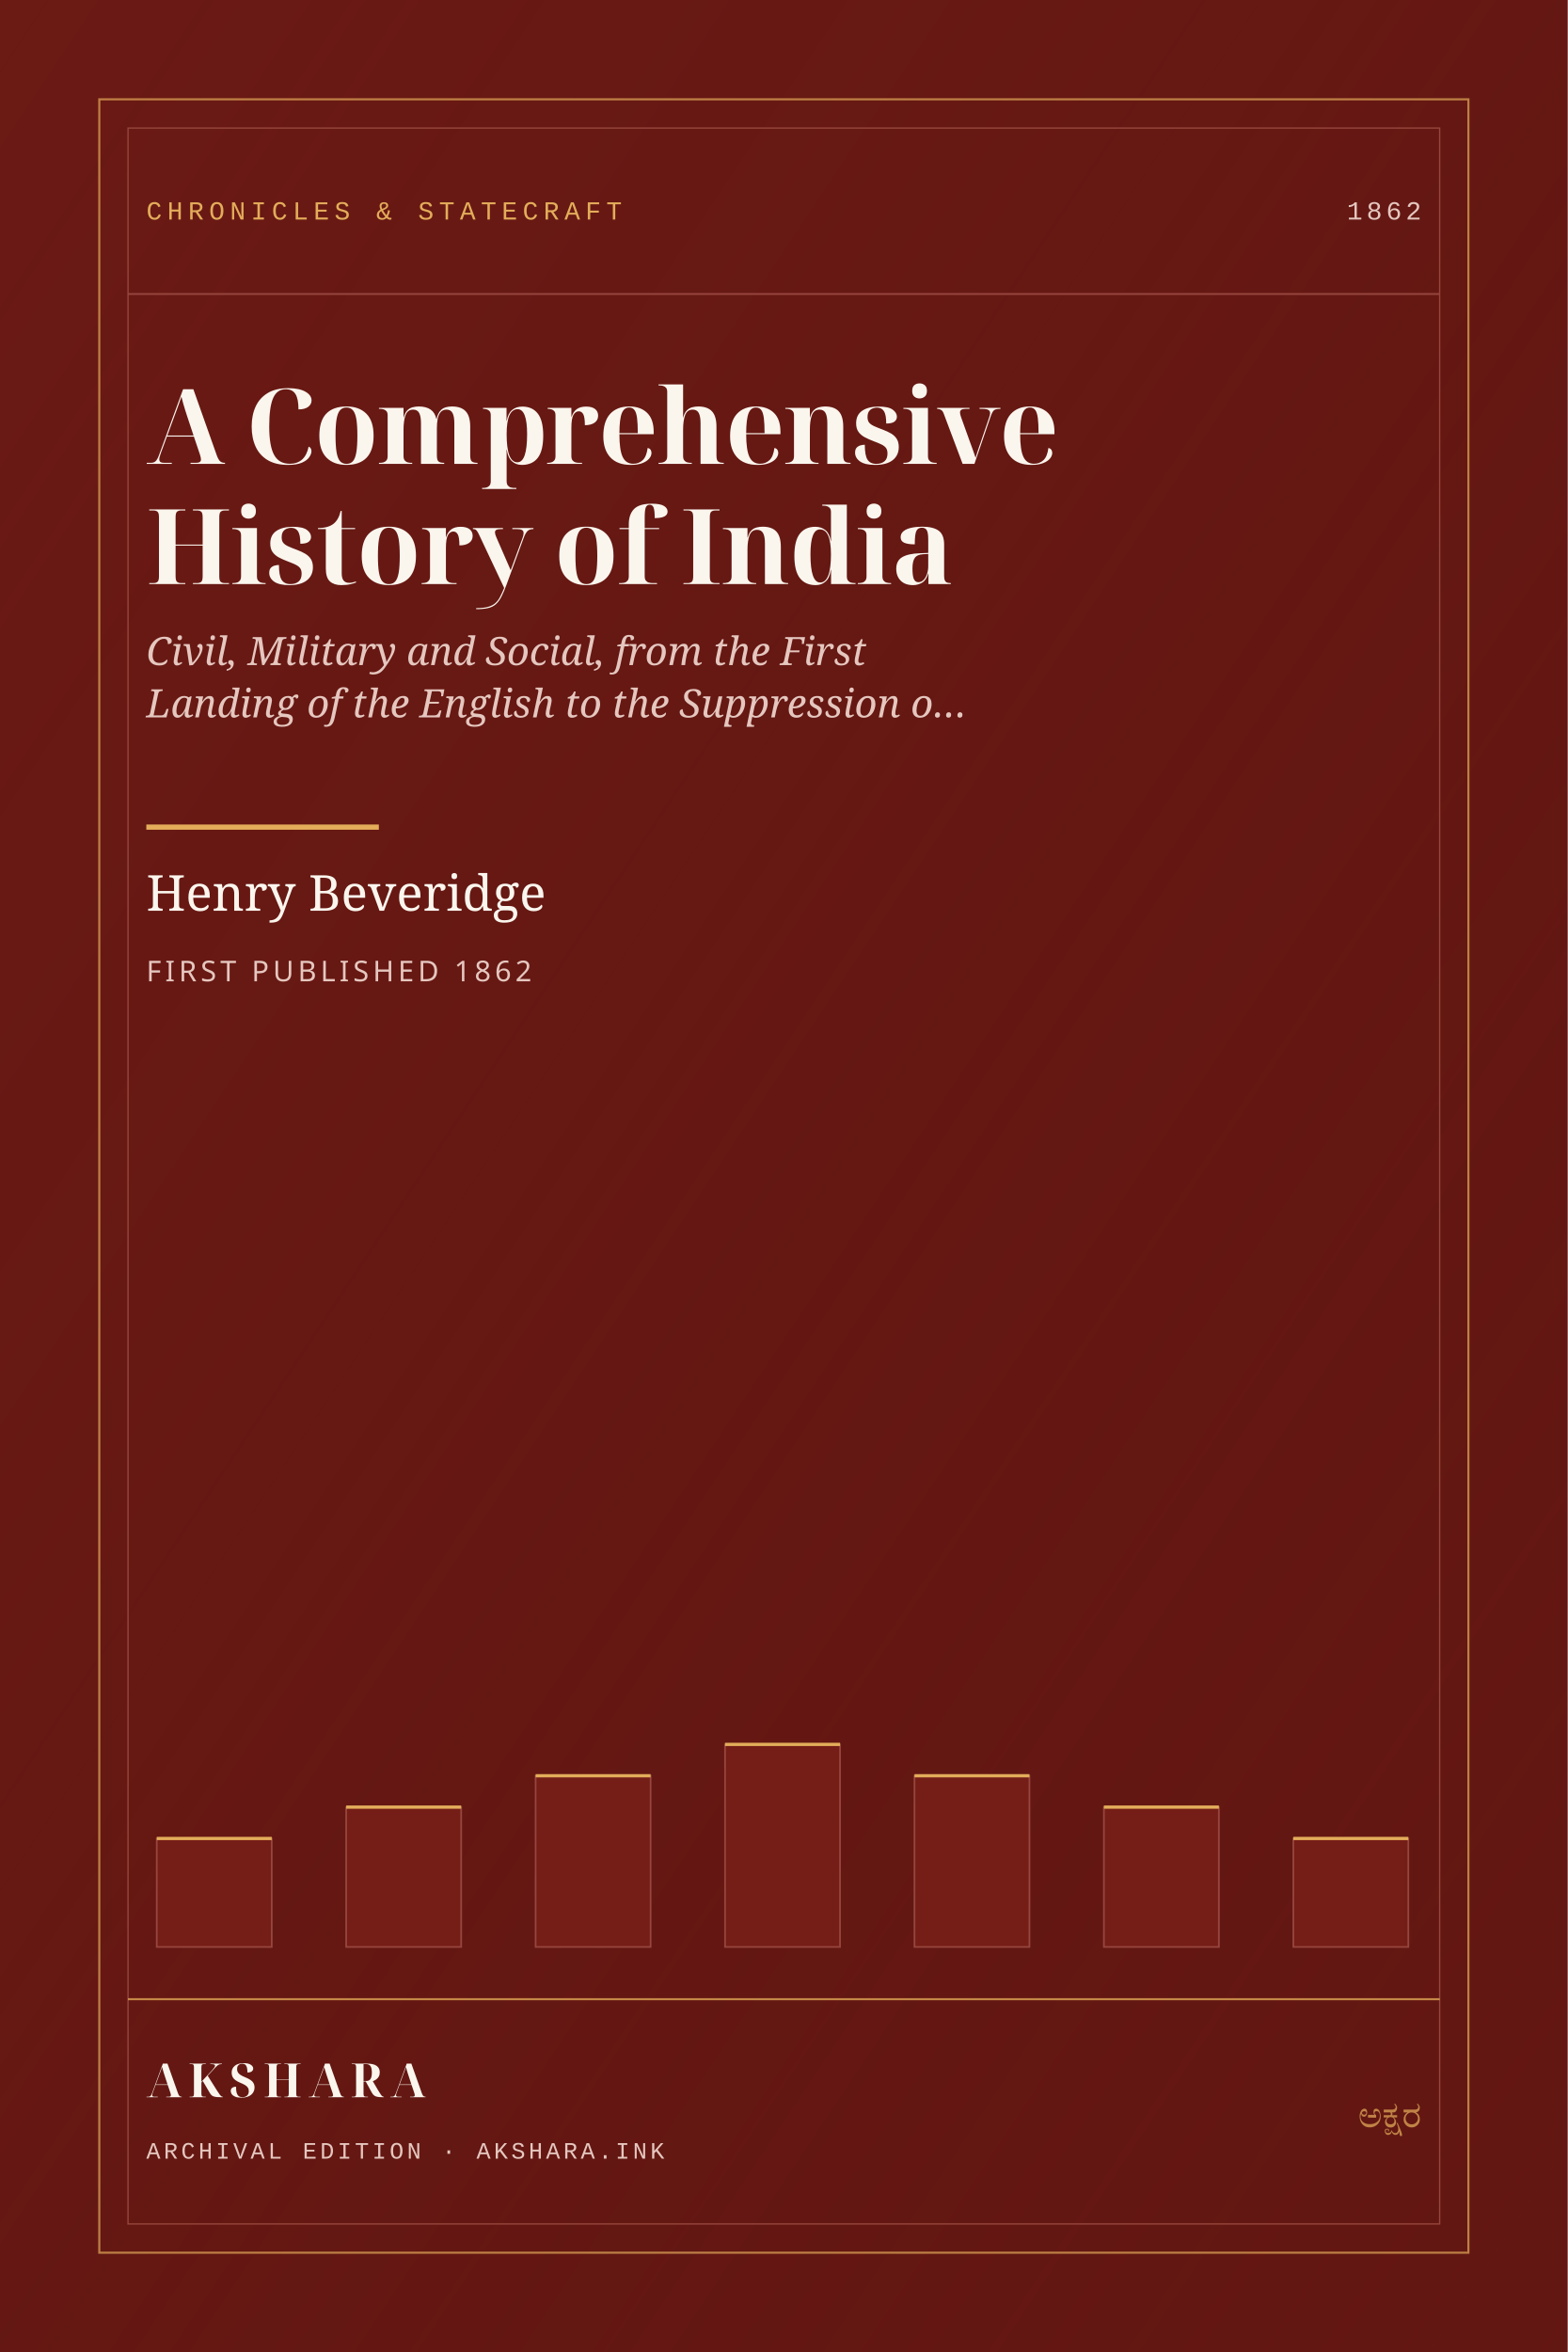
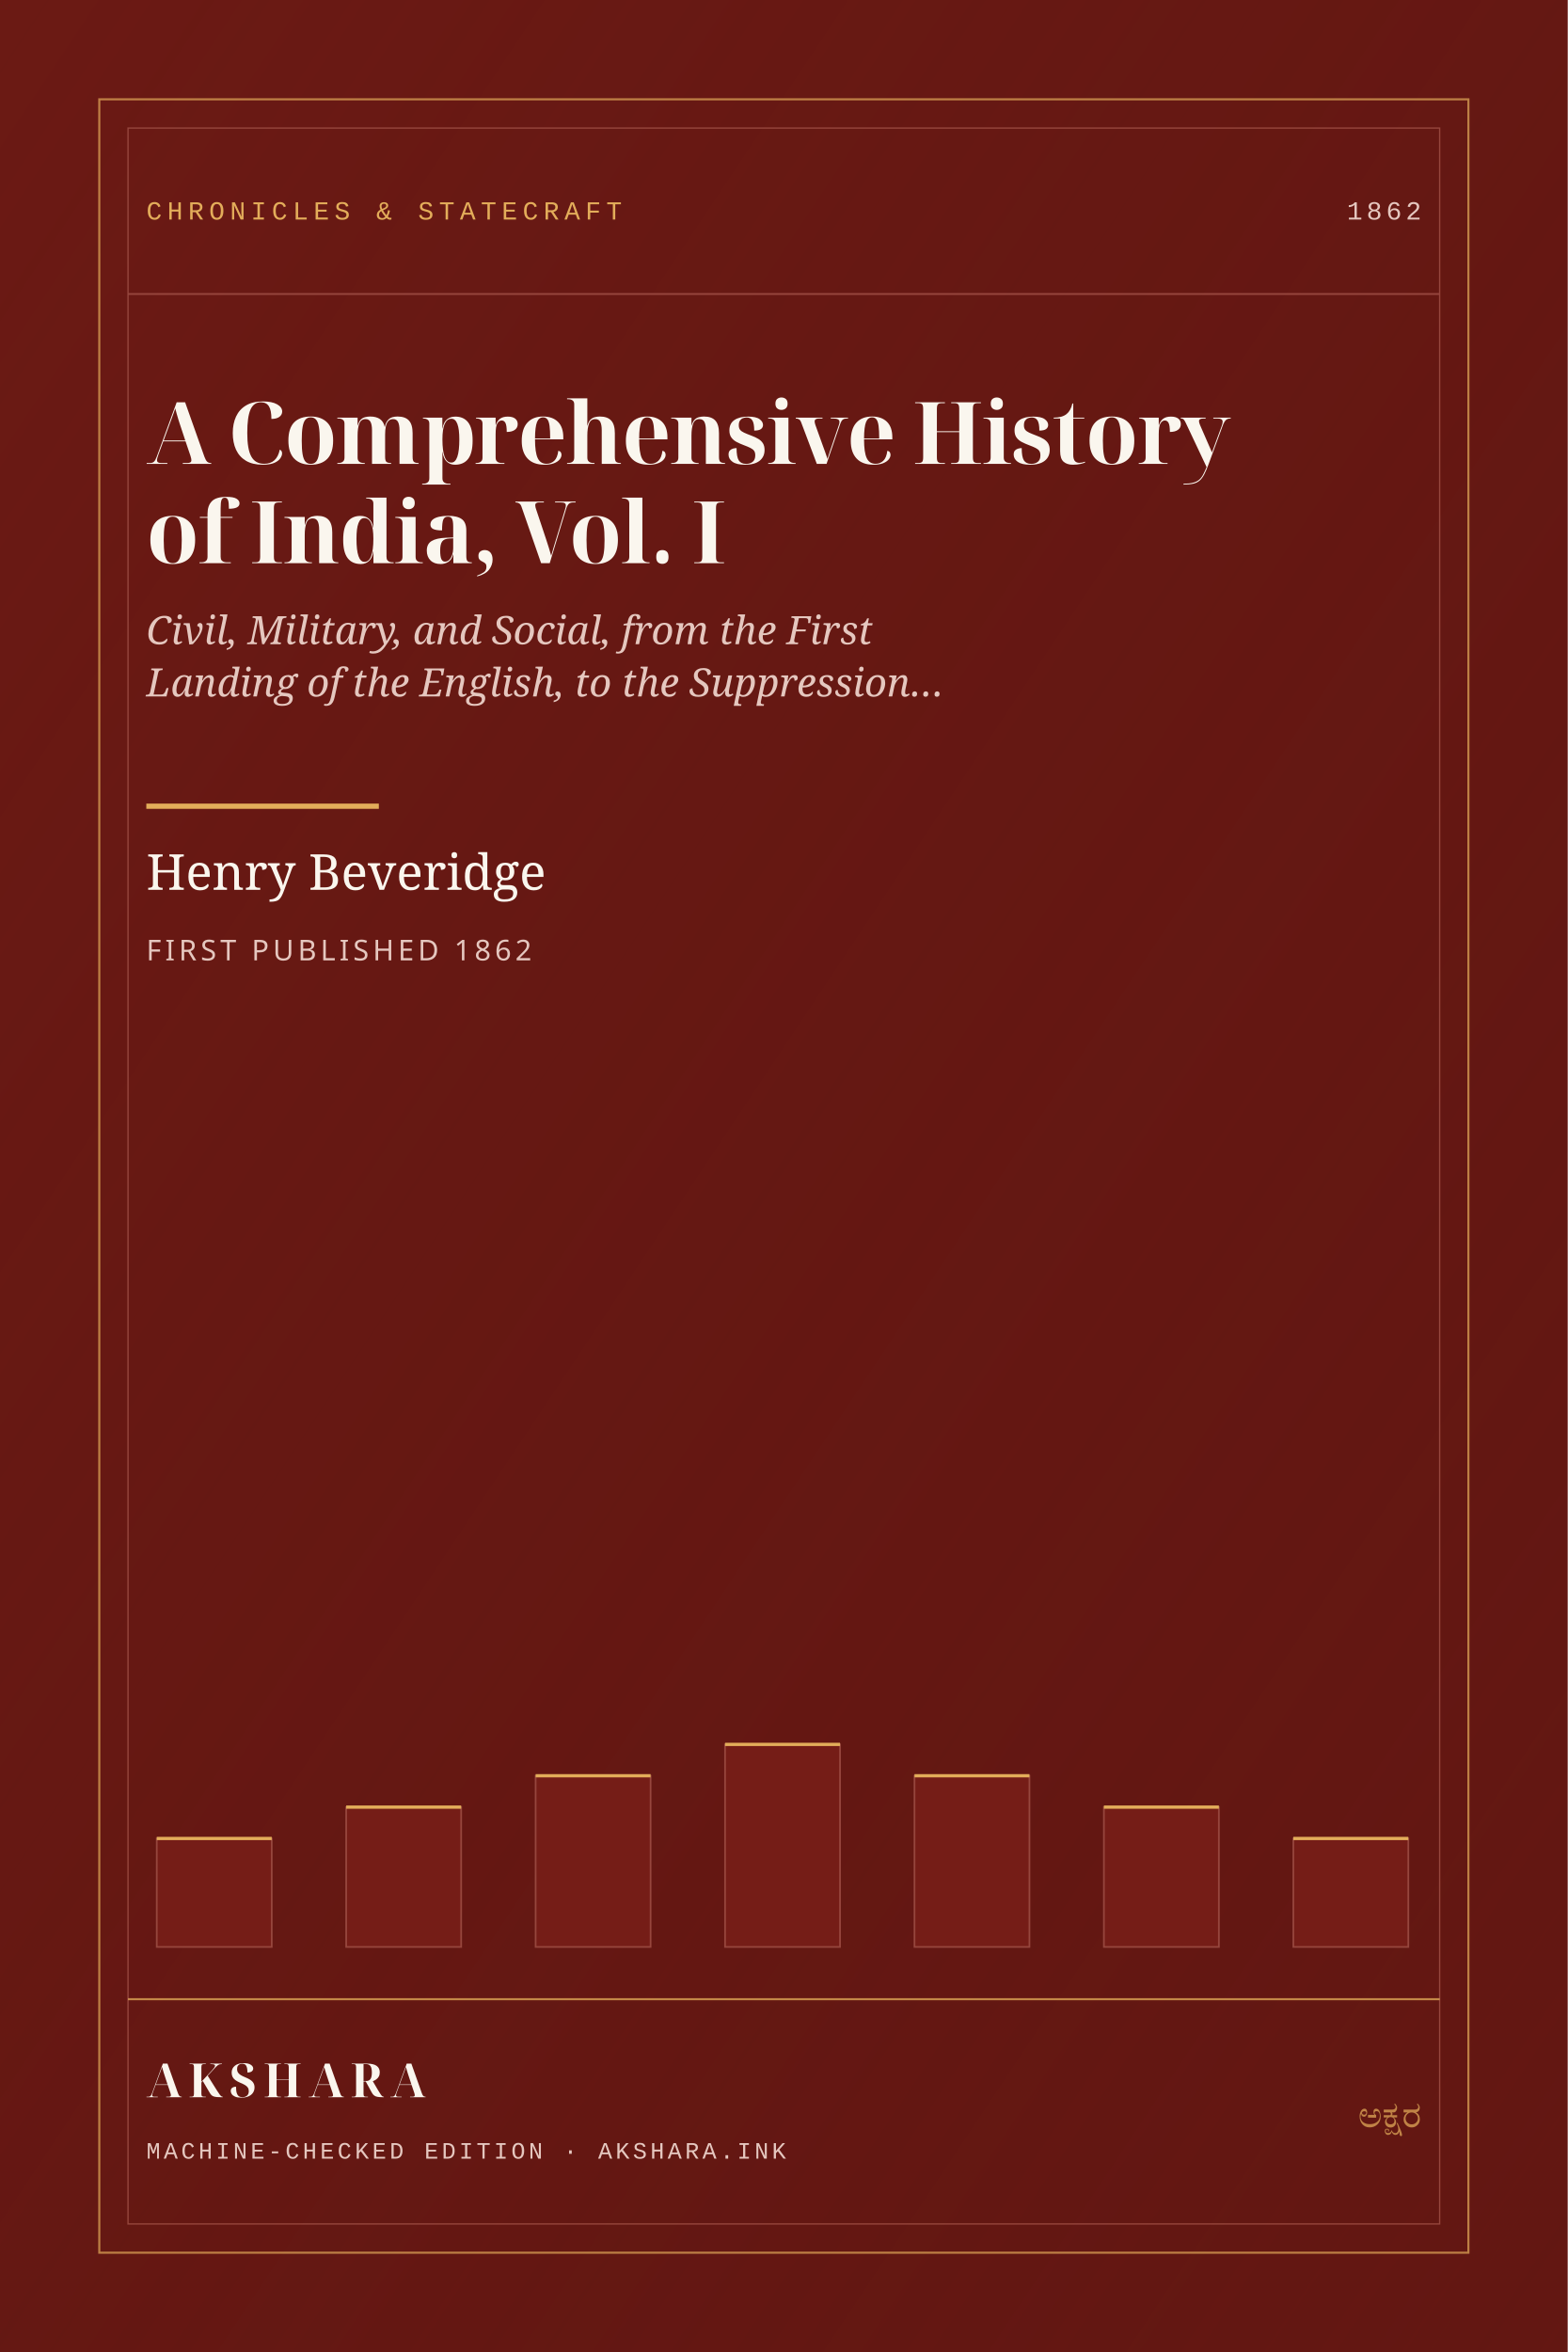
<svg xmlns="http://www.w3.org/2000/svg" viewBox="0 0 1200 1800" width="1200" height="1800">
  <defs>
    <linearGradient id="bgShade" x1="0" y1="0" x2="1" y2="1">
      <stop offset="0%" stop-color="#751D17" stop-opacity="0.45" />
      <stop offset="100%" stop-color="#631712" stop-opacity="0" />
    </linearGradient>
  </defs>
  <rect width="1200" height="1800" fill="#631712" />
  <rect width="1200" height="1800" fill="url(#bgShade)" />
  <rect x="76" y="76" width="1048" height="1648" fill="none" stroke="#E3AD5A" stroke-width="1.6" stroke-opacity="0.7" />
  <rect x="98" y="98" width="1004" height="1604" fill="none" stroke="#96463D" stroke-width="1" />
  <line x1="98" y1="225" x2="1102" y2="225" stroke="#96463D" stroke-width="1.4" />
  <rect x="120" y="1407" width="88" height="83" fill="#751D17" stroke="#96463D" stroke-width="1.3" />
  <line x1="120" y1="1407" x2="208" y2="1407" stroke="#E3AD5A" stroke-width="2.5" />
  <rect x="265" y="1383" width="88" height="107" fill="#751D17" stroke="#96463D" stroke-width="1.3" />
  <line x1="265" y1="1383" x2="353" y2="1383" stroke="#E3AD5A" stroke-width="2.5" />
  <rect x="410" y="1359" width="88" height="131" fill="#751D17" stroke="#96463D" stroke-width="1.3" />
  <line x1="410" y1="1359" x2="498" y2="1359" stroke="#E3AD5A" stroke-width="2.5" />
  <rect x="555" y="1335" width="88" height="155" fill="#751D17" stroke="#96463D" stroke-width="1.3" />
  <line x1="555" y1="1335" x2="643" y2="1335" stroke="#E3AD5A" stroke-width="2.5" />
  <rect x="700" y="1359" width="88" height="131" fill="#751D17" stroke="#96463D" stroke-width="1.3" />
  <line x1="700" y1="1359" x2="788" y2="1359" stroke="#E3AD5A" stroke-width="2.5" />
  <rect x="845" y="1383" width="88" height="107" fill="#751D17" stroke="#96463D" stroke-width="1.3" />
  <line x1="845" y1="1383" x2="933" y2="1383" stroke="#E3AD5A" stroke-width="2.5" />
  <rect x="990" y="1407" width="88" height="83" fill="#751D17" stroke="#96463D" stroke-width="1.3" />
  <line x1="990" y1="1407" x2="1078" y2="1407" stroke="#E3AD5A" stroke-width="2.5" />
  <line x1="98" y1="1530" x2="1102" y2="1530" stroke="#E3AD5A" stroke-width="1.6" stroke-opacity="0.75" />
  <text x="112" y="168" fill="#E3AD5A" font-family="JetBrainsMono Nerd Font, Liberation Mono, monospace" font-size="20" font-weight="500" letter-spacing="4">
    CHRONICLES &amp; STATECRAFT
  </text>
  <text x="1088" y="168" text-anchor="end" fill="#E5C7BF" font-family="JetBrainsMono Nerd Font, Liberation Mono, monospace" font-size="20" letter-spacing="3">
    1862
  </text>
-   <text x="112" y="355" fill="#FAF6EE" font-family="Noto Serif Display, Noto Serif, Georgia, serif" font-size="80" font-weight="600" letter-spacing="-1">
-     <tspan x="112" dy="0">A Comprehensive</tspan>
-     <tspan x="112" dy="92">History of India</tspan>
+   <text x="112" y="355" fill="#FAF6EE" font-family="Noto Serif Display, Noto Serif, Georgia, serif" font-size="66" font-weight="600" letter-spacing="-1">
+     <tspan x="112" dy="0">A Comprehensive History</tspan>
+     <tspan x="112" dy="76">of India, Vol. I</tspan>
  </text>
-   <text x="112" y="509" fill="#E5C7BF" font-family="Noto Serif, Georgia, serif" font-style="italic" font-size="30">
-     <tspan x="112" dy="0">Civil, Military and Social, from the First</tspan>
-     <tspan x="112" dy="40">Landing of the English to the Suppression o…</tspan>
+   <text x="112" y="493" fill="#E5C7BF" font-family="Noto Serif, Georgia, serif" font-style="italic" font-size="30">
+     <tspan x="112" dy="0">Civil, Military, and Social, from the First</tspan>
+     <tspan x="112" dy="40">Landing of the English, to the Suppression…</tspan>
  </text>
-   <line x1="112" y1="633" x2="290" y2="633" stroke="#E3AD5A" stroke-width="4" />
-   <text x="112" y="697" fill="#FAF6EE" font-family="Noto Serif, Georgia, serif" font-size="38" font-weight="400">
+   <line x1="112" y1="617" x2="290" y2="617" stroke="#E3AD5A" stroke-width="4" />
+   <text x="112" y="681" fill="#FAF6EE" font-family="Noto Serif, Georgia, serif" font-size="38" font-weight="400">
    <tspan x="112" dy="0">Henry Beveridge</tspan>
  </text>
-   <text x="112" y="751" fill="#E5C7BF" font-family="Noto Sans, sans-serif" font-size="22" letter-spacing="3">
+   <text x="112" y="735" fill="#E5C7BF" font-family="Noto Sans, sans-serif" font-size="22" letter-spacing="3">
    FIRST PUBLISHED 1862
  </text>
  <text x="112" y="1605" fill="#FAF6EE" font-family="Noto Serif Display, Noto Serif, Georgia, serif" font-size="36" font-weight="600" letter-spacing="5">
    AKSHARA
  </text>
  <text x="112" y="1652" fill="#E5C7BF" font-family="JetBrainsMono Nerd Font, Liberation Mono, monospace" font-size="18" letter-spacing="2.5">
-     ARCHIVAL EDITION  ·  AKSHARA.INK
+     MACHINE-CHECKED EDITION  ·  AKSHARA.INK
  </text>
  <text x="1088" y="1628" text-anchor="end" fill="#E3AD5A" font-family="Noto Serif, Georgia, serif" font-size="28" fill-opacity="0.72">
    ಅಕ್ಷರ
  </text>
</svg>
